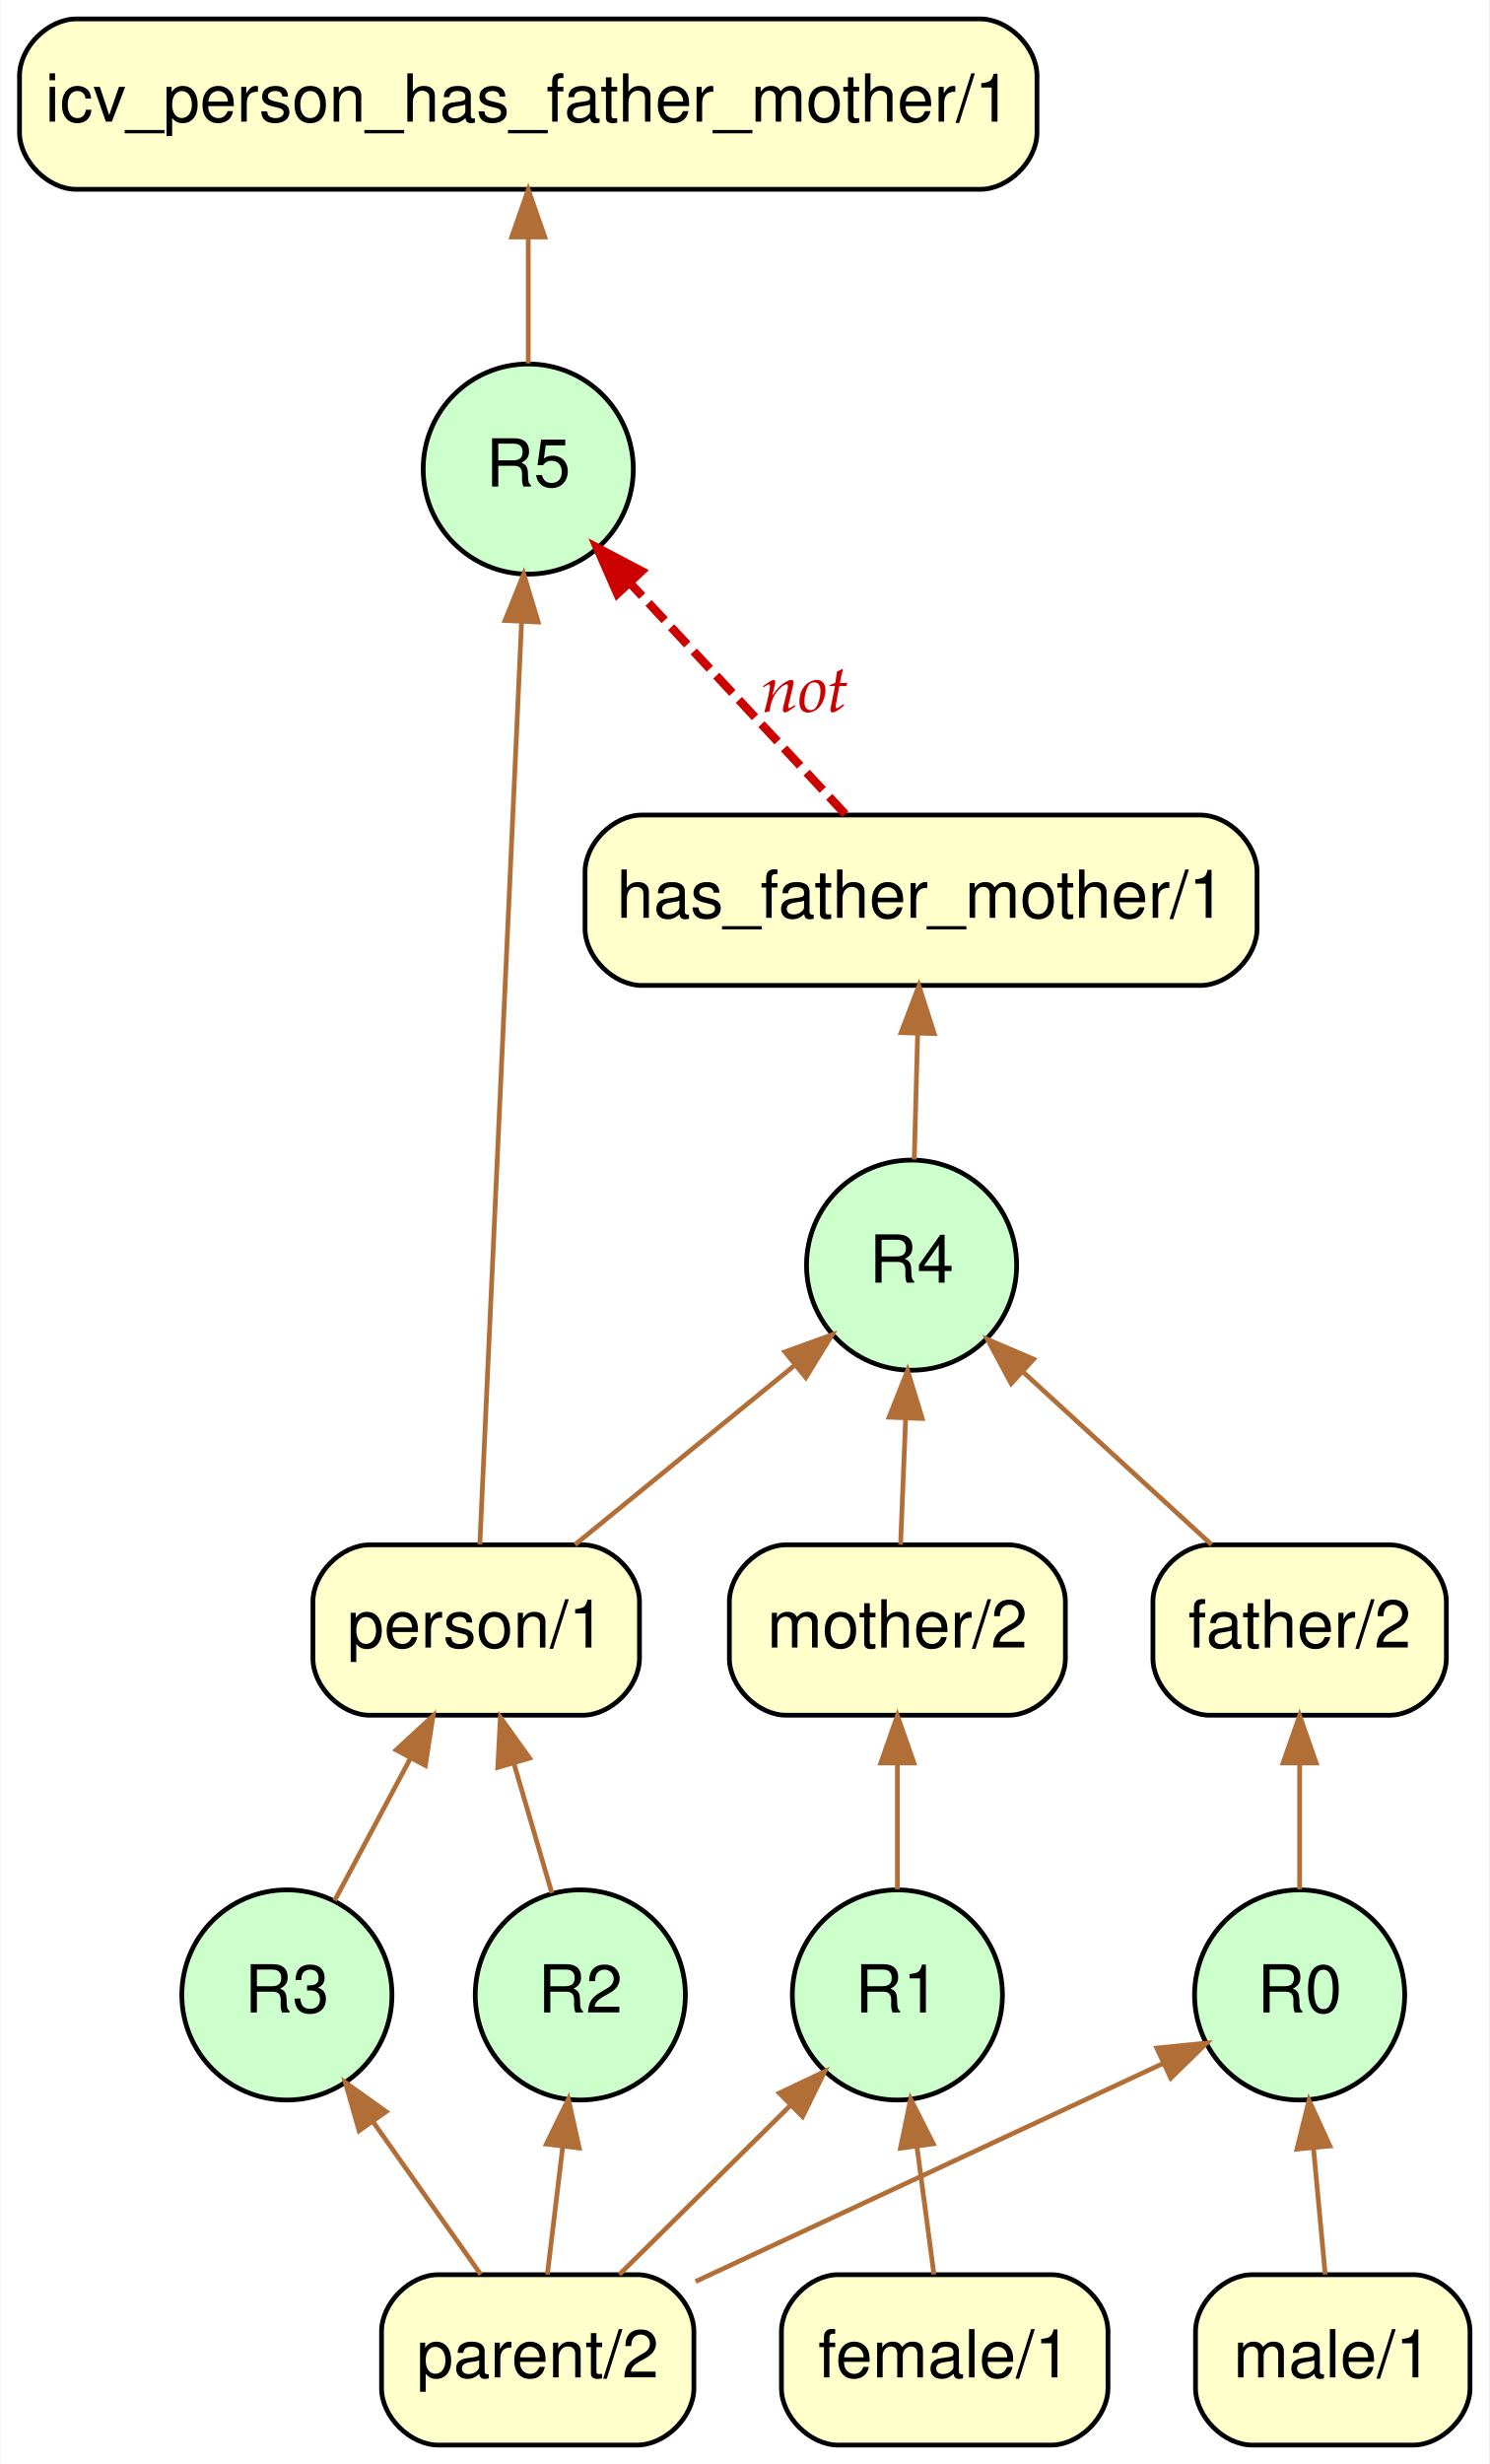
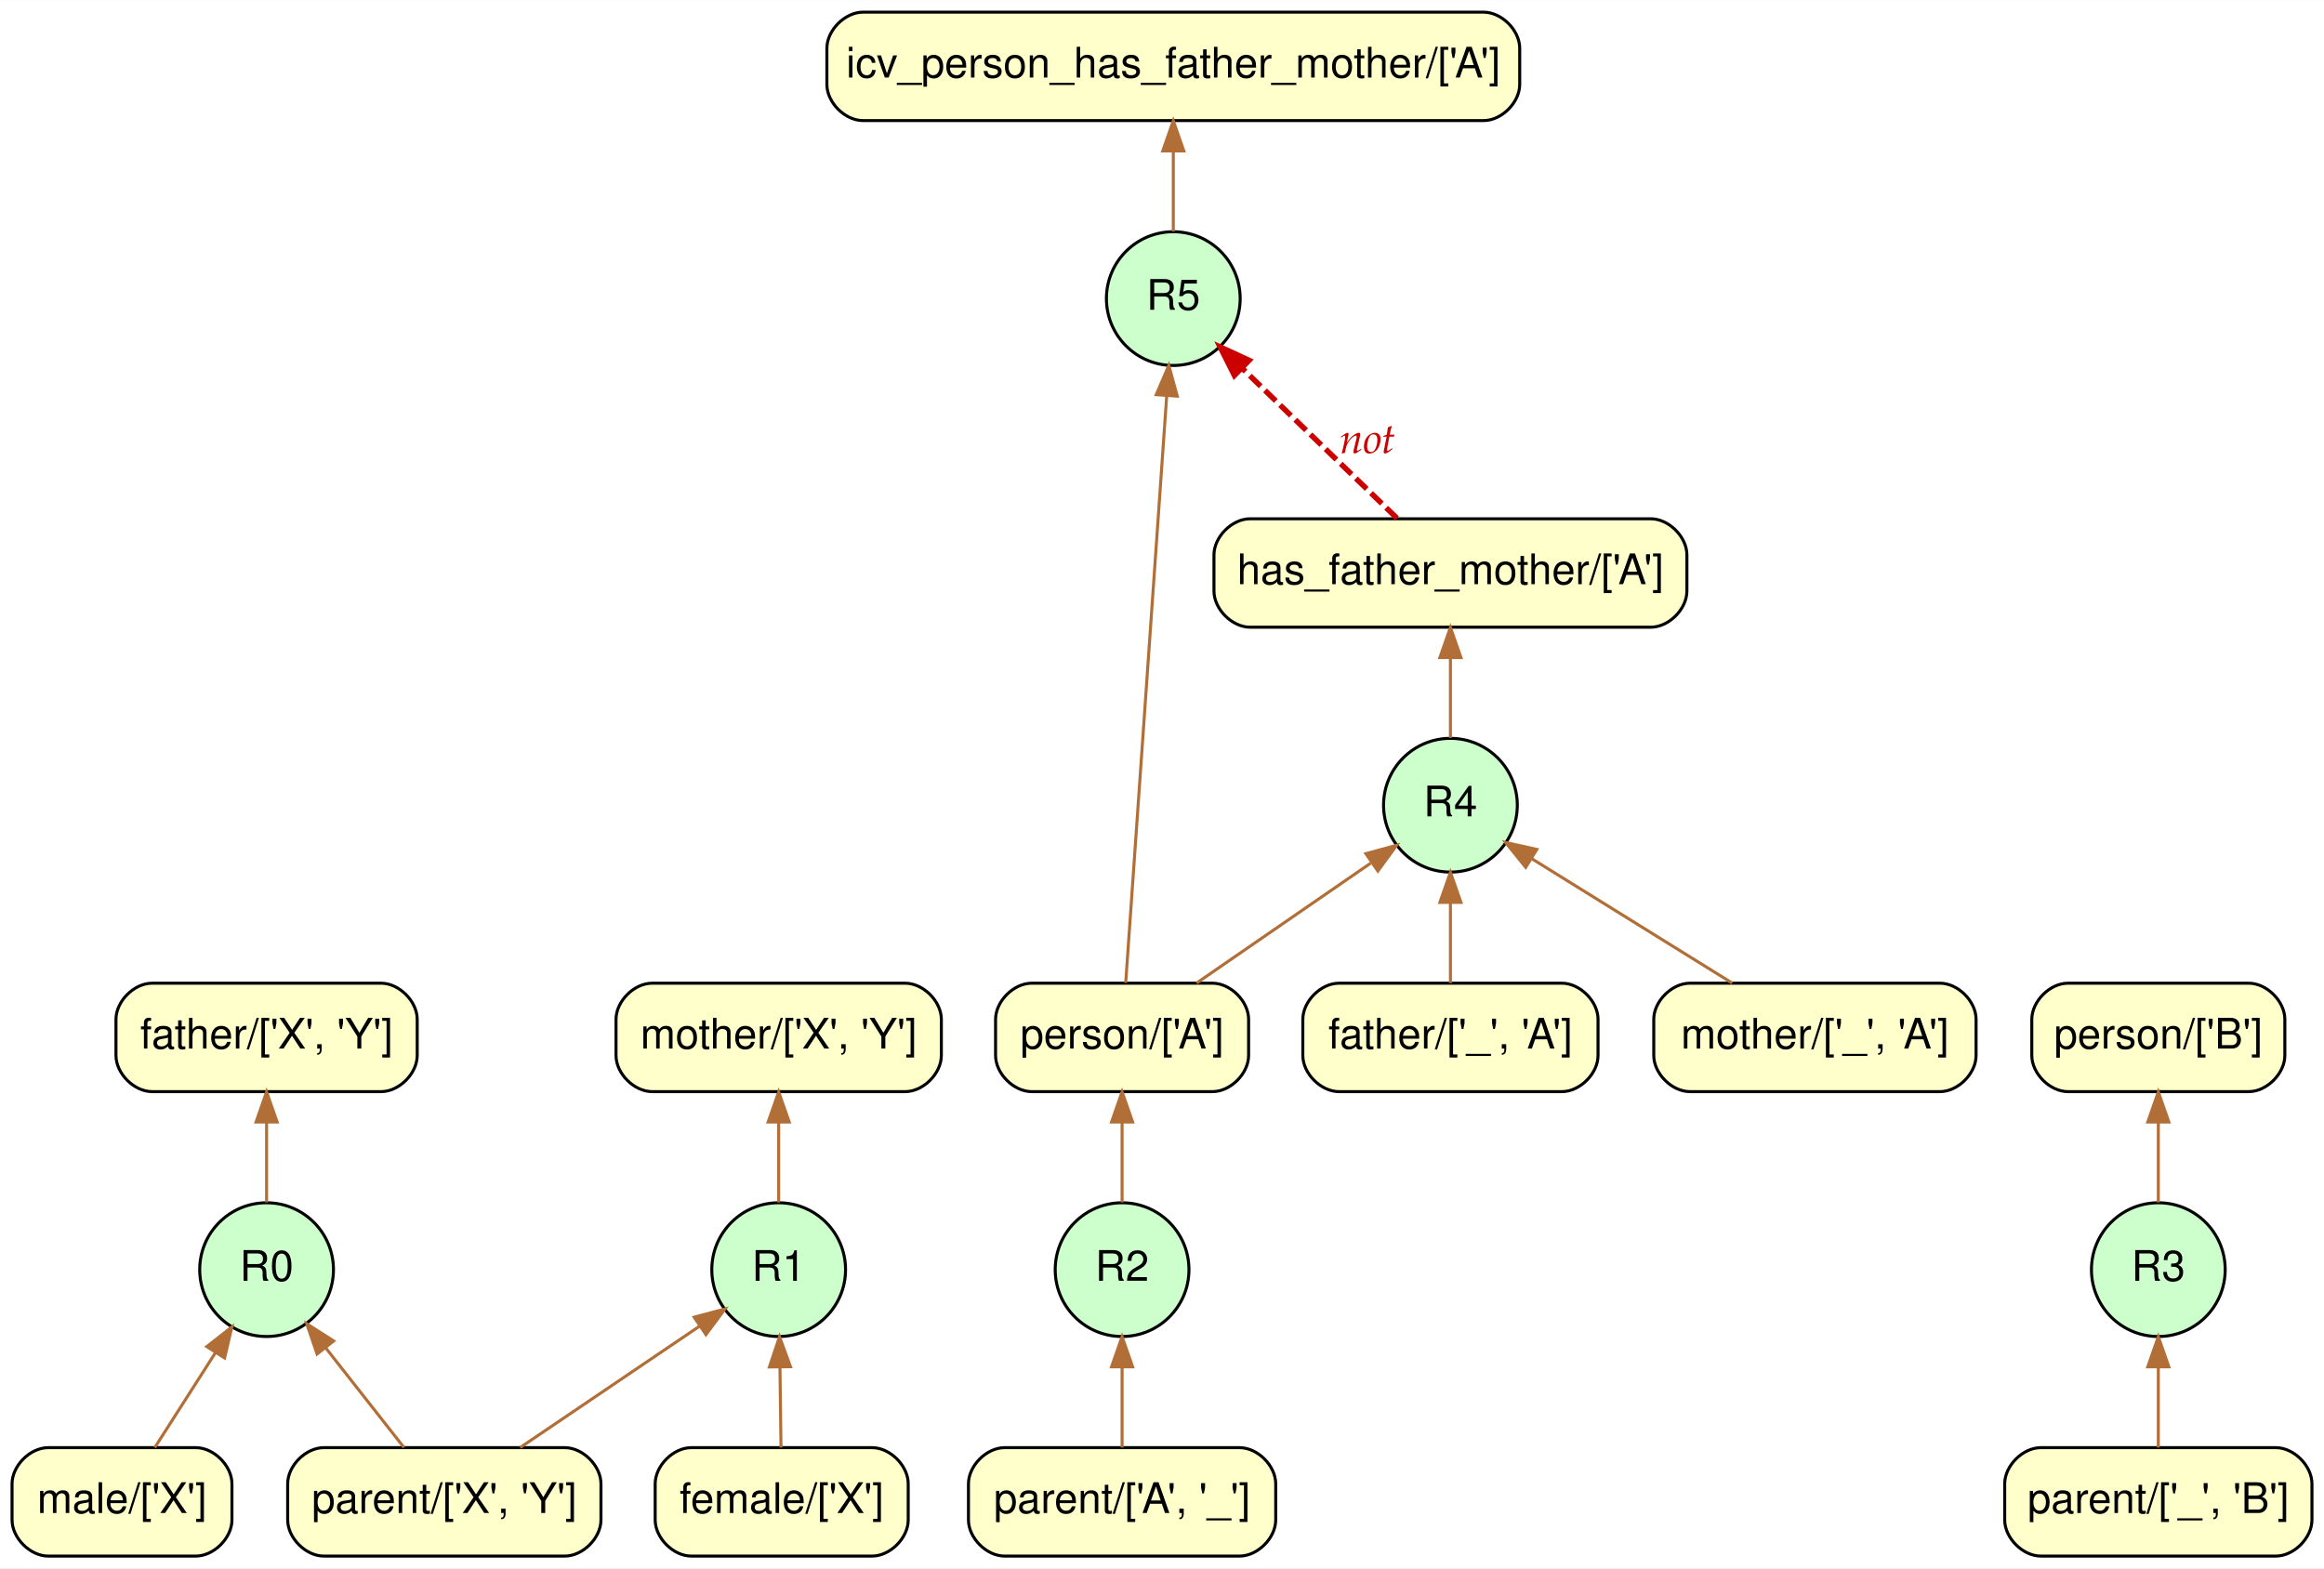
- <svg xmlns="http://www.w3.org/2000/svg" xmlns:xlink="http://www.w3.org/1999/xlink" width="315pt" height="521pt" viewBox="0.00 0.00 314.50 520.59">
+ <svg xmlns="http://www.w3.org/2000/svg" xmlns:xlink="http://www.w3.org/1999/xlink" width="772pt" height="521pt" viewBox="0.00 0.00 771.50 520.59">
  <g id="graph0" class="graph" transform="scale(1 1) rotate(0) translate(4 516.59)">
-     <polygon fill="white" stroke="none" points="-4,4 -4,-516.59 310.5,-516.59 310.5,4 -4,4" />
+     <polygon fill="white" stroke="none" points="-4,4 -4,-516.59 767.5,-516.59 767.5,4 -4,4" />
    <g id="node1" class="node">
-       <path fill="#ffffcc" stroke="black" d="M130.5,-36C130.5,-36 88.5,-36 88.5,-36 82.5,-36 76.5,-30 76.5,-24 76.5,-24 76.5,-12 76.5,-12 76.5,-6 82.5,0 88.5,0 88.5,0 130.5,0 130.5,0 136.5,0 142.5,-6 142.5,-12 142.5,-12 142.5,-24 142.5,-24 142.5,-30 136.5,-36 130.5,-36" />
-       <text text-anchor="middle" x="109.5" y="-14.3" font-family="Helvetica,sans-Serif" font-size="14.00">parent/2</text>
+       <path fill="#ffffcc" stroke="black" d="M183.5,-36C183.5,-36 103.5,-36 103.5,-36 97.5,-36 91.5,-30 91.5,-24 91.5,-24 91.5,-12 91.5,-12 91.5,-6 97.5,0 103.5,0 103.5,0 183.5,0 183.5,0 189.5,0 195.5,-6 195.5,-12 195.5,-12 195.5,-24 195.5,-24 195.5,-30 189.5,-36 183.5,-36" />
+       <text text-anchor="middle" x="143.5" y="-14.3" font-family="Helvetica,sans-Serif" font-size="14.00">parent/['X', 'Y']</text>
    </g>
    <g id="node2" class="node">
      <g id="a_node2">
        <a xlink:title="(0, 'father(X,Y) :- parent(X,Y); male(X).')">
-           <ellipse fill="#ccffcc" stroke="black" cx="270.5" cy="-95.1" rx="22.2" ry="22.2" />
-           <text text-anchor="middle" x="270.5" y="-91.4" font-family="Helvetica,sans-Serif" font-size="14.00">R0</text>
+           <ellipse fill="#ccffcc" stroke="black" cx="84.5" cy="-95.1" rx="22.2" ry="22.2" />
+           <text text-anchor="middle" x="84.5" y="-91.4" font-family="Helvetica,sans-Serif" font-size="14.00">R0</text>
        </a>
      </g>
    </g>
    <g id="edge1" class="edge">
-       <path fill="none" stroke="#b26e37" d="M142.86,-34.56C172.03,-48.16 213.94,-67.72 241.68,-80.65" />
-       <polygon fill="#b26e37" stroke="#b26e37" points="240.31,-83.88 250.85,-84.93 243.27,-77.53 240.31,-83.88" />
+       <path fill="none" stroke="#b26e37" d="M130.11,-36.04C122.42,-45.83 112.61,-58.31 104.07,-69.19" />
+       <polygon fill="#b26e37" stroke="#b26e37" points="101.26,-67.1 97.84,-77.12 106.77,-71.42 101.26,-67.1" />
    </g>
    <g id="node3" class="node">
      <g id="a_node3">
        <a xlink:title="(1, 'mother(X,Y) :- parent(X,Y); female(X).')">
-           <ellipse fill="#ccffcc" stroke="black" cx="185.5" cy="-95.1" rx="22.2" ry="22.2" />
-           <text text-anchor="middle" x="185.5" y="-91.4" font-family="Helvetica,sans-Serif" font-size="14.00">R1</text>
+           <ellipse fill="#ccffcc" stroke="black" cx="254.5" cy="-95.1" rx="22.2" ry="22.2" />
+           <text text-anchor="middle" x="254.5" y="-91.4" font-family="Helvetica,sans-Serif" font-size="14.00">R1</text>
        </a>
      </g>
    </g>
    <g id="edge2" class="edge">
-       <path fill="none" stroke="#b26e37" d="M126.75,-36.04C137.45,-46.62 151.33,-60.33 162.91,-71.77" />
-       <polygon fill="#b26e37" stroke="#b26e37" points="160.55,-74.37 170.13,-78.91 165.47,-69.39 160.55,-74.37" />
+       <path fill="none" stroke="#b26e37" d="M168.69,-36.04C186.5,-48.09 210.32,-64.2 228.34,-76.4" />
+       <polygon fill="#b26e37" stroke="#b26e37" points="226.43,-79.33 236.67,-82.03 230.35,-73.53 226.43,-79.33" />
    </g>
    <g id="node4" class="node">
-       <g id="a_node4">
+       <path fill="#ffffcc" stroke="black" d="M122.5,-190.2C122.5,-190.2 46.5,-190.2 46.5,-190.2 40.5,-190.2 34.5,-184.2 34.5,-178.2 34.5,-178.2 34.5,-166.2 34.5,-166.2 34.5,-160.2 40.5,-154.2 46.5,-154.2 46.5,-154.2 122.5,-154.2 122.5,-154.2 128.5,-154.2 134.5,-160.2 134.5,-166.2 134.5,-166.2 134.5,-178.2 134.5,-178.2 134.5,-184.2 128.5,-190.2 122.5,-190.2" />
+       <text text-anchor="middle" x="84.5" y="-168.5" font-family="Helvetica,sans-Serif" font-size="14.00">father/['X', 'Y']</text>
+     </g>
+     <g id="edge3" class="edge">
+       <path fill="none" stroke="#b26e37" d="M84.5,-117.42C84.5,-125.68 84.5,-135.24 84.5,-143.99" />
+       <polygon fill="#b26e37" stroke="#b26e37" points="81,-144.11 84.5,-154.11 88,-144.11 81,-144.11" />
+     </g>
+     <g id="node6" class="node">
+       <path fill="#ffffcc" stroke="black" d="M296.5,-190.2C296.5,-190.2 212.5,-190.2 212.5,-190.2 206.5,-190.2 200.5,-184.2 200.5,-178.2 200.5,-178.2 200.5,-166.2 200.5,-166.2 200.5,-160.2 206.5,-154.2 212.5,-154.2 212.5,-154.2 296.5,-154.2 296.5,-154.2 302.5,-154.2 308.5,-160.2 308.5,-166.2 308.5,-166.2 308.5,-178.2 308.5,-178.2 308.5,-184.2 302.5,-190.2 296.5,-190.2" />
+       <text text-anchor="middle" x="254.5" y="-168.5" font-family="Helvetica,sans-Serif" font-size="14.00">mother/['X', 'Y']</text>
+     </g>
+     <g id="edge5" class="edge">
+       <path fill="none" stroke="#b26e37" d="M254.5,-117.42C254.5,-125.68 254.5,-135.24 254.5,-143.99" />
+       <polygon fill="#b26e37" stroke="#b26e37" points="251,-144.11 254.5,-154.11 258,-144.11 251,-144.11" />
+     </g>
+     <g id="node5" class="node">
+       <path fill="#ffffcc" stroke="black" d="M61,-36C61,-36 12,-36 12,-36 6,-36 0,-30 0,-24 0,-24 0,-12 0,-12 0,-6 6,0 12,0 12,0 61,0 61,0 67,0 73,-6 73,-12 73,-12 73,-24 73,-24 73,-30 67,-36 61,-36" />
+       <text text-anchor="middle" x="36.5" y="-14.3" font-family="Helvetica,sans-Serif" font-size="14.00">male/['X']</text>
+     </g>
+     <g id="edge4" class="edge">
+       <path fill="none" stroke="#b26e37" d="M47.39,-36.04C53.36,-45.37 60.88,-57.14 67.59,-67.64" />
+       <polygon fill="#b26e37" stroke="#b26e37" points="64.65,-69.54 72.98,-76.08 70.55,-65.77 64.65,-69.54" />
+     </g>
+     <g id="node7" class="node">
+       <path fill="#ffffcc" stroke="black" d="M285.5,-36C285.5,-36 225.5,-36 225.5,-36 219.5,-36 213.5,-30 213.5,-24 213.5,-24 213.5,-12 213.5,-12 213.5,-6 219.5,0 225.5,0 225.5,0 285.5,0 285.5,0 291.5,0 297.5,-6 297.5,-12 297.5,-12 297.5,-24 297.5,-24 297.5,-30 291.5,-36 285.5,-36" />
+       <text text-anchor="middle" x="255.5" y="-14.3" font-family="Helvetica,sans-Serif" font-size="14.00">female/['X']</text>
+     </g>
+     <g id="edge6" class="edge">
+       <path fill="none" stroke="#b26e37" d="M255.27,-36.04C255.17,-43.96 255.04,-53.65 254.92,-62.81" />
+       <polygon fill="#b26e37" stroke="#b26e37" points="251.42,-62.78 254.78,-72.83 258.42,-62.87 251.42,-62.78" />
+     </g>
+     <g id="node8" class="node">
+       <path fill="#ffffcc" stroke="black" d="M407.5,-36C407.5,-36 329.5,-36 329.5,-36 323.5,-36 317.5,-30 317.5,-24 317.5,-24 317.5,-12 317.5,-12 317.5,-6 323.5,0 329.5,0 329.5,0 407.5,0 407.5,0 413.5,0 419.5,-6 419.5,-12 419.5,-12 419.5,-24 419.5,-24 419.5,-30 413.5,-36 407.5,-36" />
+       <text text-anchor="middle" x="368.5" y="-14.3" font-family="Helvetica,sans-Serif" font-size="14.00">parent/['A', '_']</text>
+     </g>
+     <g id="node9" class="node">
+       <g id="a_node9">
        <a xlink:title="(2, 'person(A) :- parent(A,_).')">
-           <ellipse fill="#ccffcc" stroke="black" cx="118.5" cy="-95.1" rx="22.2" ry="22.2" />
-           <text text-anchor="middle" x="118.5" y="-91.4" font-family="Helvetica,sans-Serif" font-size="14.00">R2</text>
+           <ellipse fill="#ccffcc" stroke="black" cx="368.5" cy="-95.1" rx="22.2" ry="22.2" />
+           <text text-anchor="middle" x="368.5" y="-91.4" font-family="Helvetica,sans-Serif" font-size="14.00">R2</text>
        </a>
      </g>
    </g>
-     <g id="edge3" class="edge">
-       <path fill="none" stroke="#b26e37" d="M111.54,-36.04C112.5,-44.03 113.67,-53.8 114.78,-63.03" />
-       <polygon fill="#b26e37" stroke="#b26e37" points="111.32,-63.59 115.98,-73.1 118.27,-62.76 111.32,-63.59" />
+     <g id="edge7" class="edge">
+       <path fill="none" stroke="#b26e37" d="M368.5,-36.04C368.5,-43.96 368.5,-53.65 368.5,-62.81" />
+       <polygon fill="#b26e37" stroke="#b26e37" points="365,-62.83 368.5,-72.83 372,-62.83 365,-62.83" />
    </g>
-     <g id="node5" class="node">
-       <g id="a_node5">
-         <a xlink:title="(3, 'person(B) :- parent(_,B).')">
-           <ellipse fill="#ccffcc" stroke="black" cx="56.5" cy="-95.1" rx="22.2" ry="22.2" />
-           <text text-anchor="middle" x="56.5" y="-91.4" font-family="Helvetica,sans-Serif" font-size="14.00">R3</text>
+     <g id="node10" class="node">
+       <path fill="#ffffcc" stroke="black" d="M398.5,-190.2C398.5,-190.2 338.5,-190.2 338.5,-190.2 332.5,-190.2 326.5,-184.2 326.5,-178.2 326.5,-178.2 326.5,-166.2 326.5,-166.2 326.5,-160.2 332.5,-154.2 338.5,-154.2 338.5,-154.2 398.5,-154.2 398.5,-154.2 404.5,-154.2 410.5,-160.2 410.5,-166.2 410.5,-166.2 410.5,-178.2 410.5,-178.2 410.5,-184.2 404.5,-190.2 398.5,-190.2" />
+       <text text-anchor="middle" x="368.5" y="-168.5" font-family="Helvetica,sans-Serif" font-size="14.00">person/['A']</text>
+     </g>
+     <g id="edge10" class="edge">
+       <path fill="none" stroke="#b26e37" d="M368.5,-117.42C368.5,-125.68 368.5,-135.24 368.5,-143.99" />
+       <polygon fill="#b26e37" stroke="#b26e37" points="365,-144.11 368.5,-154.11 372,-144.11 365,-144.11" />
+     </g>
+     <g id="node11" class="node">
+       <g id="a_node11">
+         <a xlink:title="(4, 'has_father_mother(A) :- person(A); father(_,A); mother(_,A).')">
+           <ellipse fill="#ccffcc" stroke="black" cx="477.5" cy="-249.29" rx="22.2" ry="22.2" />
+           <text text-anchor="middle" x="477.5" y="-245.59" font-family="Helvetica,sans-Serif" font-size="14.00">R4</text>
        </a>
      </g>
    </g>
-     <g id="edge4" class="edge">
-       <path fill="none" stroke="#b26e37" d="M97.47,-36.04C90.73,-45.6 82.17,-57.72 74.63,-68.41" />
-       <polygon fill="#b26e37" stroke="#b26e37" points="71.75,-66.42 68.85,-76.6 77.47,-70.45 71.75,-66.42" />
-     </g>
-     <g id="node6" class="node">
-       <path fill="#ffffcc" stroke="black" d="M289.5,-190.2C289.5,-190.2 251.5,-190.2 251.5,-190.2 245.5,-190.2 239.5,-184.2 239.5,-178.2 239.5,-178.2 239.5,-166.2 239.5,-166.2 239.5,-160.2 245.5,-154.2 251.5,-154.2 251.5,-154.2 289.5,-154.2 289.5,-154.2 295.5,-154.2 301.5,-160.2 301.5,-166.2 301.5,-166.2 301.5,-178.2 301.5,-178.2 301.5,-184.2 295.5,-190.2 289.5,-190.2" />
-       <text text-anchor="middle" x="270.5" y="-168.5" font-family="Helvetica,sans-Serif" font-size="14.00">father/2</text>
-     </g>
-     <g id="edge6" class="edge">
-       <path fill="none" stroke="#b26e37" d="M270.5,-117.42C270.5,-125.68 270.5,-135.24 270.5,-143.99" />
-       <polygon fill="#b26e37" stroke="#b26e37" points="267,-144.11 270.5,-154.11 274,-144.11 267,-144.11" />
-     </g>
-     <g id="node9" class="node">
-       <path fill="#ffffcc" stroke="black" d="M209,-190.2C209,-190.2 162,-190.2 162,-190.2 156,-190.2 150,-184.2 150,-178.2 150,-178.2 150,-166.2 150,-166.2 150,-160.2 156,-154.2 162,-154.2 162,-154.2 209,-154.2 209,-154.2 215,-154.2 221,-160.2 221,-166.2 221,-166.2 221,-178.2 221,-178.2 221,-184.2 215,-190.2 209,-190.2" />
-       <text text-anchor="middle" x="185.5" y="-168.5" font-family="Helvetica,sans-Serif" font-size="14.00">mother/2</text>
-     </g>
-     <g id="edge9" class="edge">
-       <path fill="none" stroke="#b26e37" d="M185.5,-117.42C185.5,-125.68 185.5,-135.24 185.5,-143.99" />
-       <polygon fill="#b26e37" stroke="#b26e37" points="182,-144.11 185.5,-154.11 189,-144.11 182,-144.11" />
-     </g>
-     <g id="node11" class="node">
-       <path fill="#ffffcc" stroke="black" d="M119,-190.2C119,-190.2 74,-190.2 74,-190.2 68,-190.2 62,-184.2 62,-178.2 62,-178.2 62,-166.2 62,-166.2 62,-160.2 68,-154.2 74,-154.2 74,-154.2 119,-154.2 119,-154.2 125,-154.2 131,-160.2 131,-166.2 131,-166.2 131,-178.2 131,-178.2 131,-184.2 125,-190.2 119,-190.2" />
-       <text text-anchor="middle" x="96.5" y="-168.5" font-family="Helvetica,sans-Serif" font-size="14.00">person/1</text>
-     </g>
-     <g id="edge13" class="edge">
-       <path fill="none" stroke="#b26e37" d="M112.49,-116.62C110.01,-125.08 107.11,-134.99 104.46,-144.04" />
-       <polygon fill="#b26e37" stroke="#b26e37" points="101.06,-143.17 101.61,-153.75 107.78,-145.14 101.06,-143.17" />
-     </g>
-     <g id="edge14" class="edge">
-       <path fill="none" stroke="#b26e37" d="M66.59,-115.05C71.43,-124.14 77.31,-135.17 82.57,-145.04" />
-       <polygon fill="#b26e37" stroke="#b26e37" points="79.58,-146.87 87.37,-154.05 85.76,-143.58 79.58,-146.87" />
-     </g>
-     <g id="node7" class="node">
-       <g id="a_node7">
-         <a xlink:title="(4, 'has_father_mother(A) :- person(A); father(_,A); mother(_,A).')">
-           <ellipse fill="#ccffcc" stroke="black" cx="188.5" cy="-249.29" rx="22.2" ry="22.2" />
-           <text text-anchor="middle" x="188.5" y="-245.59" font-family="Helvetica,sans-Serif" font-size="14.00">R4</text>
-         </a>
-       </g>
-     </g>
-     <g id="edge5" class="edge">
-       <path fill="none" stroke="#b26e37" d="M251.89,-190.24C240.08,-201.06 224.68,-215.16 212.02,-226.76" />
-       <polygon fill="#b26e37" stroke="#b26e37" points="209.55,-224.27 204.54,-233.6 214.28,-229.43 209.55,-224.27" />
-     </g>
-     <g id="node13" class="node">
-       <path fill="#ffffcc" stroke="black" d="M249.5,-344.39C249.5,-344.39 131.5,-344.39 131.5,-344.39 125.5,-344.39 119.5,-338.39 119.5,-332.39 119.5,-332.39 119.5,-320.39 119.5,-320.39 119.5,-314.39 125.5,-308.39 131.5,-308.39 131.5,-308.39 249.5,-308.39 249.5,-308.39 255.5,-308.39 261.5,-314.39 261.5,-320.39 261.5,-320.39 261.5,-332.39 261.5,-332.39 261.5,-338.39 255.5,-344.39 249.5,-344.39" />
-       <text text-anchor="middle" x="190.5" y="-322.69" font-family="Helvetica,sans-Serif" font-size="14.00">has_father_mother/1</text>
-     </g>
-     <g id="edge16" class="edge">
-       <path fill="none" stroke="#b26e37" d="M189.07,-271.61C189.29,-279.88 189.54,-289.44 189.78,-298.18" />
-       <polygon fill="#b26e37" stroke="#b26e37" points="186.28,-298.41 190.05,-308.31 193.28,-298.22 186.28,-298.41" />
-     </g>
-     <g id="node8" class="node">
-       <path fill="#ffffcc" stroke="black" d="M294.5,-36C294.5,-36 260.5,-36 260.5,-36 254.5,-36 248.5,-30 248.5,-24 248.5,-24 248.5,-12 248.5,-12 248.5,-6 254.5,0 260.5,0 260.5,0 294.5,0 294.5,0 300.5,0 306.5,-6 306.5,-12 306.5,-12 306.5,-24 306.5,-24 306.5,-30 300.5,-36 294.5,-36" />
-       <text text-anchor="middle" x="277.5" y="-14.3" font-family="Helvetica,sans-Serif" font-size="14.00">male/1</text>
-     </g>
-     <g id="edge7" class="edge">
-       <path fill="none" stroke="#b26e37" d="M275.91,-36.04C275.17,-43.96 274.27,-53.65 273.42,-62.81" />
-       <polygon fill="#b26e37" stroke="#b26e37" points="269.93,-62.54 272.48,-72.83 276.9,-63.19 269.93,-62.54" />
-     </g>
    <g id="edge8" class="edge">
-       <path fill="none" stroke="#b26e37" d="M186.18,-190.24C186.5,-198.16 186.88,-207.84 187.25,-217.01" />
-       <polygon fill="#b26e37" stroke="#b26e37" points="183.75,-217.17 187.65,-227.02 190.75,-216.89 183.75,-217.17" />
-     </g>
-     <g id="node10" class="node">
-       <path fill="#ffffcc" stroke="black" d="M218,-36C218,-36 173,-36 173,-36 167,-36 161,-30 161,-24 161,-24 161,-12 161,-12 161,-6 167,0 173,0 173,0 218,0 218,0 224,0 230,-6 230,-12 230,-12 230,-24 230,-24 230,-30 224,-36 218,-36" />
-       <text text-anchor="middle" x="195.5" y="-14.3" font-family="Helvetica,sans-Serif" font-size="14.00">female/1</text>
-     </g>
-     <g id="edge10" class="edge">
-       <path fill="none" stroke="#b26e37" d="M193.23,-36.04C192.17,-44.03 190.87,-53.8 189.64,-63.03" />
-       <polygon fill="#b26e37" stroke="#b26e37" points="186.15,-62.73 188.3,-73.1 193.09,-63.65 186.15,-62.73" />
-     </g>
-     <g id="edge11" class="edge">
-       <path fill="none" stroke="#b26e37" d="M117.38,-190.24C131.11,-201.45 149.17,-216.19 163.65,-228.01" />
-       <polygon fill="#b26e37" stroke="#b26e37" points="161.74,-230.97 171.7,-234.58 166.16,-225.54 161.74,-230.97" />
+       <path fill="none" stroke="#b26e37" d="M393.23,-190.24C410.46,-202.1 433.4,-217.91 451,-230.04" />
+       <polygon fill="#b26e37" stroke="#b26e37" points="449.43,-233.21 459.66,-236 453.41,-227.44 449.43,-233.21" />
    </g>
    <g id="node12" class="node">
      <g id="a_node12">
        <a xlink:title="(5, 'icv_person_has_father_mother(A) :- person(A); not has_father_mother(A).')">
-           <ellipse fill="#ccffcc" stroke="black" cx="107.5" cy="-417.49" rx="22.2" ry="22.2" />
-           <text text-anchor="middle" x="107.5" y="-413.79" font-family="Helvetica,sans-Serif" font-size="14.00">R5</text>
+           <ellipse fill="#ccffcc" stroke="black" cx="385.5" cy="-417.49" rx="22.2" ry="22.2" />
+           <text text-anchor="middle" x="385.5" y="-413.79" font-family="Helvetica,sans-Serif" font-size="14.00">R5</text>
        </a>
      </g>
    </g>
-     <g id="edge12" class="edge">
-       <path fill="none" stroke="#b26e37" d="M97.27,-190.3C99.1,-230.8 103.73,-333 106.08,-385.02" />
-       <polygon fill="#b26e37" stroke="#b26e37" points="102.59,-385.49 106.54,-395.32 109.59,-385.17 102.59,-385.49" />
+     <g id="edge9" class="edge">
+       <path fill="none" stroke="#b26e37" d="M369.7,-190.3C372.52,-230.8 379.67,-333 383.3,-385.02" />
+       <polygon fill="#b26e37" stroke="#b26e37" points="379.83,-385.59 384.02,-395.32 386.82,-385.1 379.83,-385.59" />
+     </g>
+     <g id="node16" class="node">
+       <path fill="#ffffcc" stroke="black" d="M544,-344.39C544,-344.39 411,-344.39 411,-344.39 405,-344.39 399,-338.39 399,-332.39 399,-332.39 399,-320.39 399,-320.39 399,-314.39 405,-308.39 411,-308.39 411,-308.39 544,-308.39 544,-308.39 550,-308.39 556,-314.39 556,-320.39 556,-320.39 556,-332.39 556,-332.39 556,-338.39 550,-344.39 544,-344.39" />
+       <text text-anchor="middle" x="477.5" y="-322.69" font-family="Helvetica,sans-Serif" font-size="14.00">has_father_mother/['A']</text>
+     </g>
+     <g id="edge14" class="edge">
+       <path fill="none" stroke="#b26e37" d="M477.5,-271.61C477.5,-279.88 477.5,-289.44 477.5,-298.18" />
+       <polygon fill="#b26e37" stroke="#b26e37" points="474,-298.31 477.5,-308.31 481,-298.31 474,-298.31" />
+     </g>
+     <g id="node19" class="node">
+       <path fill="#ffffcc" stroke="black" d="M488.5,-512.59C488.5,-512.59 282.5,-512.59 282.5,-512.59 276.5,-512.59 270.5,-506.59 270.5,-500.59 270.5,-500.59 270.5,-488.59 270.5,-488.59 270.5,-482.59 276.5,-476.59 282.5,-476.59 282.5,-476.59 488.5,-476.59 488.5,-476.59 494.5,-476.59 500.5,-482.59 500.5,-488.59 500.5,-488.59 500.5,-500.59 500.5,-500.59 500.5,-506.59 494.5,-512.59 488.5,-512.59" />
+       <text text-anchor="middle" x="385.5" y="-490.89" font-family="Helvetica,sans-Serif" font-size="14.00">icv_person_has_father_mother/['A']</text>
+     </g>
+     <g id="edge17" class="edge">
+       <path fill="none" stroke="#b26e37" d="M385.5,-439.81C385.5,-448.07 385.5,-457.63 385.5,-466.38" />
+       <polygon fill="#b26e37" stroke="#b26e37" points="382,-466.51 385.5,-476.51 389,-466.51 382,-466.51" />
+     </g>
+     <g id="node13" class="node">
+       <path fill="#ffffcc" stroke="black" d="M751.5,-36C751.5,-36 673.5,-36 673.5,-36 667.5,-36 661.5,-30 661.5,-24 661.5,-24 661.5,-12 661.5,-12 661.5,-6 667.5,0 673.5,0 673.5,0 751.5,0 751.5,0 757.5,0 763.5,-6 763.5,-12 763.5,-12 763.5,-24 763.5,-24 763.5,-30 757.5,-36 751.5,-36" />
+       <text text-anchor="middle" x="712.5" y="-14.3" font-family="Helvetica,sans-Serif" font-size="14.00">parent/['_', 'B']</text>
    </g>
    <g id="node14" class="node">
-       <path fill="#ffffcc" stroke="black" d="M203,-512.59C203,-512.59 12,-512.59 12,-512.59 6,-512.59 0,-506.59 0,-500.59 0,-500.59 0,-488.59 0,-488.59 0,-482.59 6,-476.59 12,-476.59 12,-476.59 203,-476.59 203,-476.59 209,-476.59 215,-482.59 215,-488.59 215,-488.59 215,-500.59 215,-500.59 215,-506.59 209,-512.59 203,-512.59" />
-       <text text-anchor="middle" x="107.5" y="-490.89" font-family="Helvetica,sans-Serif" font-size="14.00">icv_person_has_father_mother/1</text>
+       <g id="a_node14">
+         <a xlink:title="(3, 'person(B) :- parent(_,B).')">
+           <ellipse fill="#ccffcc" stroke="black" cx="712.5" cy="-95.1" rx="22.2" ry="22.2" />
+           <text text-anchor="middle" x="712.5" y="-91.4" font-family="Helvetica,sans-Serif" font-size="14.00">R3</text>
+         </a>
+       </g>
    </g>
-     <g id="edge17" class="edge">
-       <path fill="none" stroke="#b26e37" d="M107.5,-439.81C107.5,-448.07 107.5,-457.63 107.5,-466.38" />
-       <polygon fill="#b26e37" stroke="#b26e37" points="104,-466.51 107.5,-476.51 111,-466.51 104,-466.51" />
+     <g id="edge11" class="edge">
+       <path fill="none" stroke="#b26e37" d="M712.5,-36.04C712.5,-43.96 712.5,-53.65 712.5,-62.81" />
+       <polygon fill="#b26e37" stroke="#b26e37" points="709,-62.83 712.5,-72.83 716,-62.83 709,-62.83" />
+     </g>
+     <g id="node15" class="node">
+       <path fill="#ffffcc" stroke="black" d="M742.5,-190.2C742.5,-190.2 682.5,-190.2 682.5,-190.2 676.5,-190.2 670.5,-184.2 670.5,-178.2 670.5,-178.2 670.5,-166.2 670.5,-166.2 670.5,-160.2 676.5,-154.2 682.5,-154.2 682.5,-154.2 742.5,-154.2 742.5,-154.2 748.5,-154.2 754.5,-160.2 754.5,-166.2 754.5,-166.2 754.5,-178.2 754.5,-178.2 754.5,-184.2 748.5,-190.2 742.5,-190.2" />
+       <text text-anchor="middle" x="712.5" y="-168.5" font-family="Helvetica,sans-Serif" font-size="14.00">person/['B']</text>
+     </g>
+     <g id="edge12" class="edge">
+       <path fill="none" stroke="#b26e37" d="M712.5,-117.42C712.5,-125.68 712.5,-135.24 712.5,-143.99" />
+       <polygon fill="#b26e37" stroke="#b26e37" points="709,-144.11 712.5,-154.11 716,-144.11 709,-144.11" />
+     </g>
+     <g id="edge13" class="edge">
+       <path fill="none" stroke="#cd0000" stroke-width="1.8" stroke-dasharray="5,2" d="M459.76,-344.57C445.13,-358.74 424.28,-378.93 408.39,-394.32" />
+       <polygon fill="#cd0000" stroke="#cd0000" stroke-width="1.8" points="405.79,-391.97 401.04,-401.44 410.66,-397 405.79,-391.97" />
+       <text text-anchor="middle" x="450" y="-366.19" font-family="Palatino Linotype,serif" font-style="italic" font-size="14.00" fill="#cd0000">not</text>
+     </g>
+     <g id="node17" class="node">
+       <path fill="#ffffcc" stroke="black" d="M514.5,-190.2C514.5,-190.2 440.5,-190.2 440.5,-190.2 434.5,-190.2 428.5,-184.2 428.5,-178.2 428.5,-178.2 428.5,-166.2 428.5,-166.2 428.5,-160.2 434.5,-154.2 440.5,-154.2 440.5,-154.2 514.5,-154.2 514.5,-154.2 520.5,-154.2 526.5,-160.2 526.5,-166.2 526.5,-166.2 526.5,-178.2 526.5,-178.2 526.5,-184.2 520.5,-190.2 514.5,-190.2" />
+       <text text-anchor="middle" x="477.5" y="-168.5" font-family="Helvetica,sans-Serif" font-size="14.00">father/['_', 'A']</text>
    </g>
    <g id="edge15" class="edge">
-       <path fill="none" stroke="#cd0000" stroke-width="1.8" stroke-dasharray="5,2" d="M174.5,-344.57C161.58,-358.44 143.28,-378.08 129.07,-393.33" />
-       <polygon fill="#cd0000" stroke="#cd0000" stroke-width="1.8" points="126.32,-391.15 122.06,-400.86 131.44,-395.92 126.32,-391.15" />
-       <text text-anchor="middle" x="166" y="-366.19" font-family="Palatino Linotype,serif" font-style="italic" font-size="14.00" fill="#cd0000">not</text>
+       <path fill="none" stroke="#b26e37" d="M477.5,-190.24C477.5,-198.16 477.5,-207.84 477.5,-217.01" />
+       <polygon fill="#b26e37" stroke="#b26e37" points="474,-217.02 477.5,-227.02 481,-217.02 474,-217.02" />
+     </g>
+     <g id="node18" class="node">
+       <path fill="#ffffcc" stroke="black" d="M640,-190.2C640,-190.2 557,-190.2 557,-190.2 551,-190.2 545,-184.2 545,-178.2 545,-178.2 545,-166.2 545,-166.2 545,-160.2 551,-154.2 557,-154.2 557,-154.2 640,-154.2 640,-154.2 646,-154.2 652,-160.2 652,-166.2 652,-166.2 652,-178.2 652,-178.2 652,-184.2 646,-190.2 640,-190.2" />
+       <text text-anchor="middle" x="598.5" y="-168.5" font-family="Helvetica,sans-Serif" font-size="14.00">mother/['_', 'A']</text>
+     </g>
+     <g id="edge16" class="edge">
+       <path fill="none" stroke="#b26e37" d="M571.04,-190.24C551.09,-202.62 524.22,-219.3 504.4,-231.6" />
+       <polygon fill="#b26e37" stroke="#b26e37" points="502.49,-228.67 495.83,-236.92 506.18,-234.62 502.49,-228.67" />
    </g>
  </g>
</svg>
